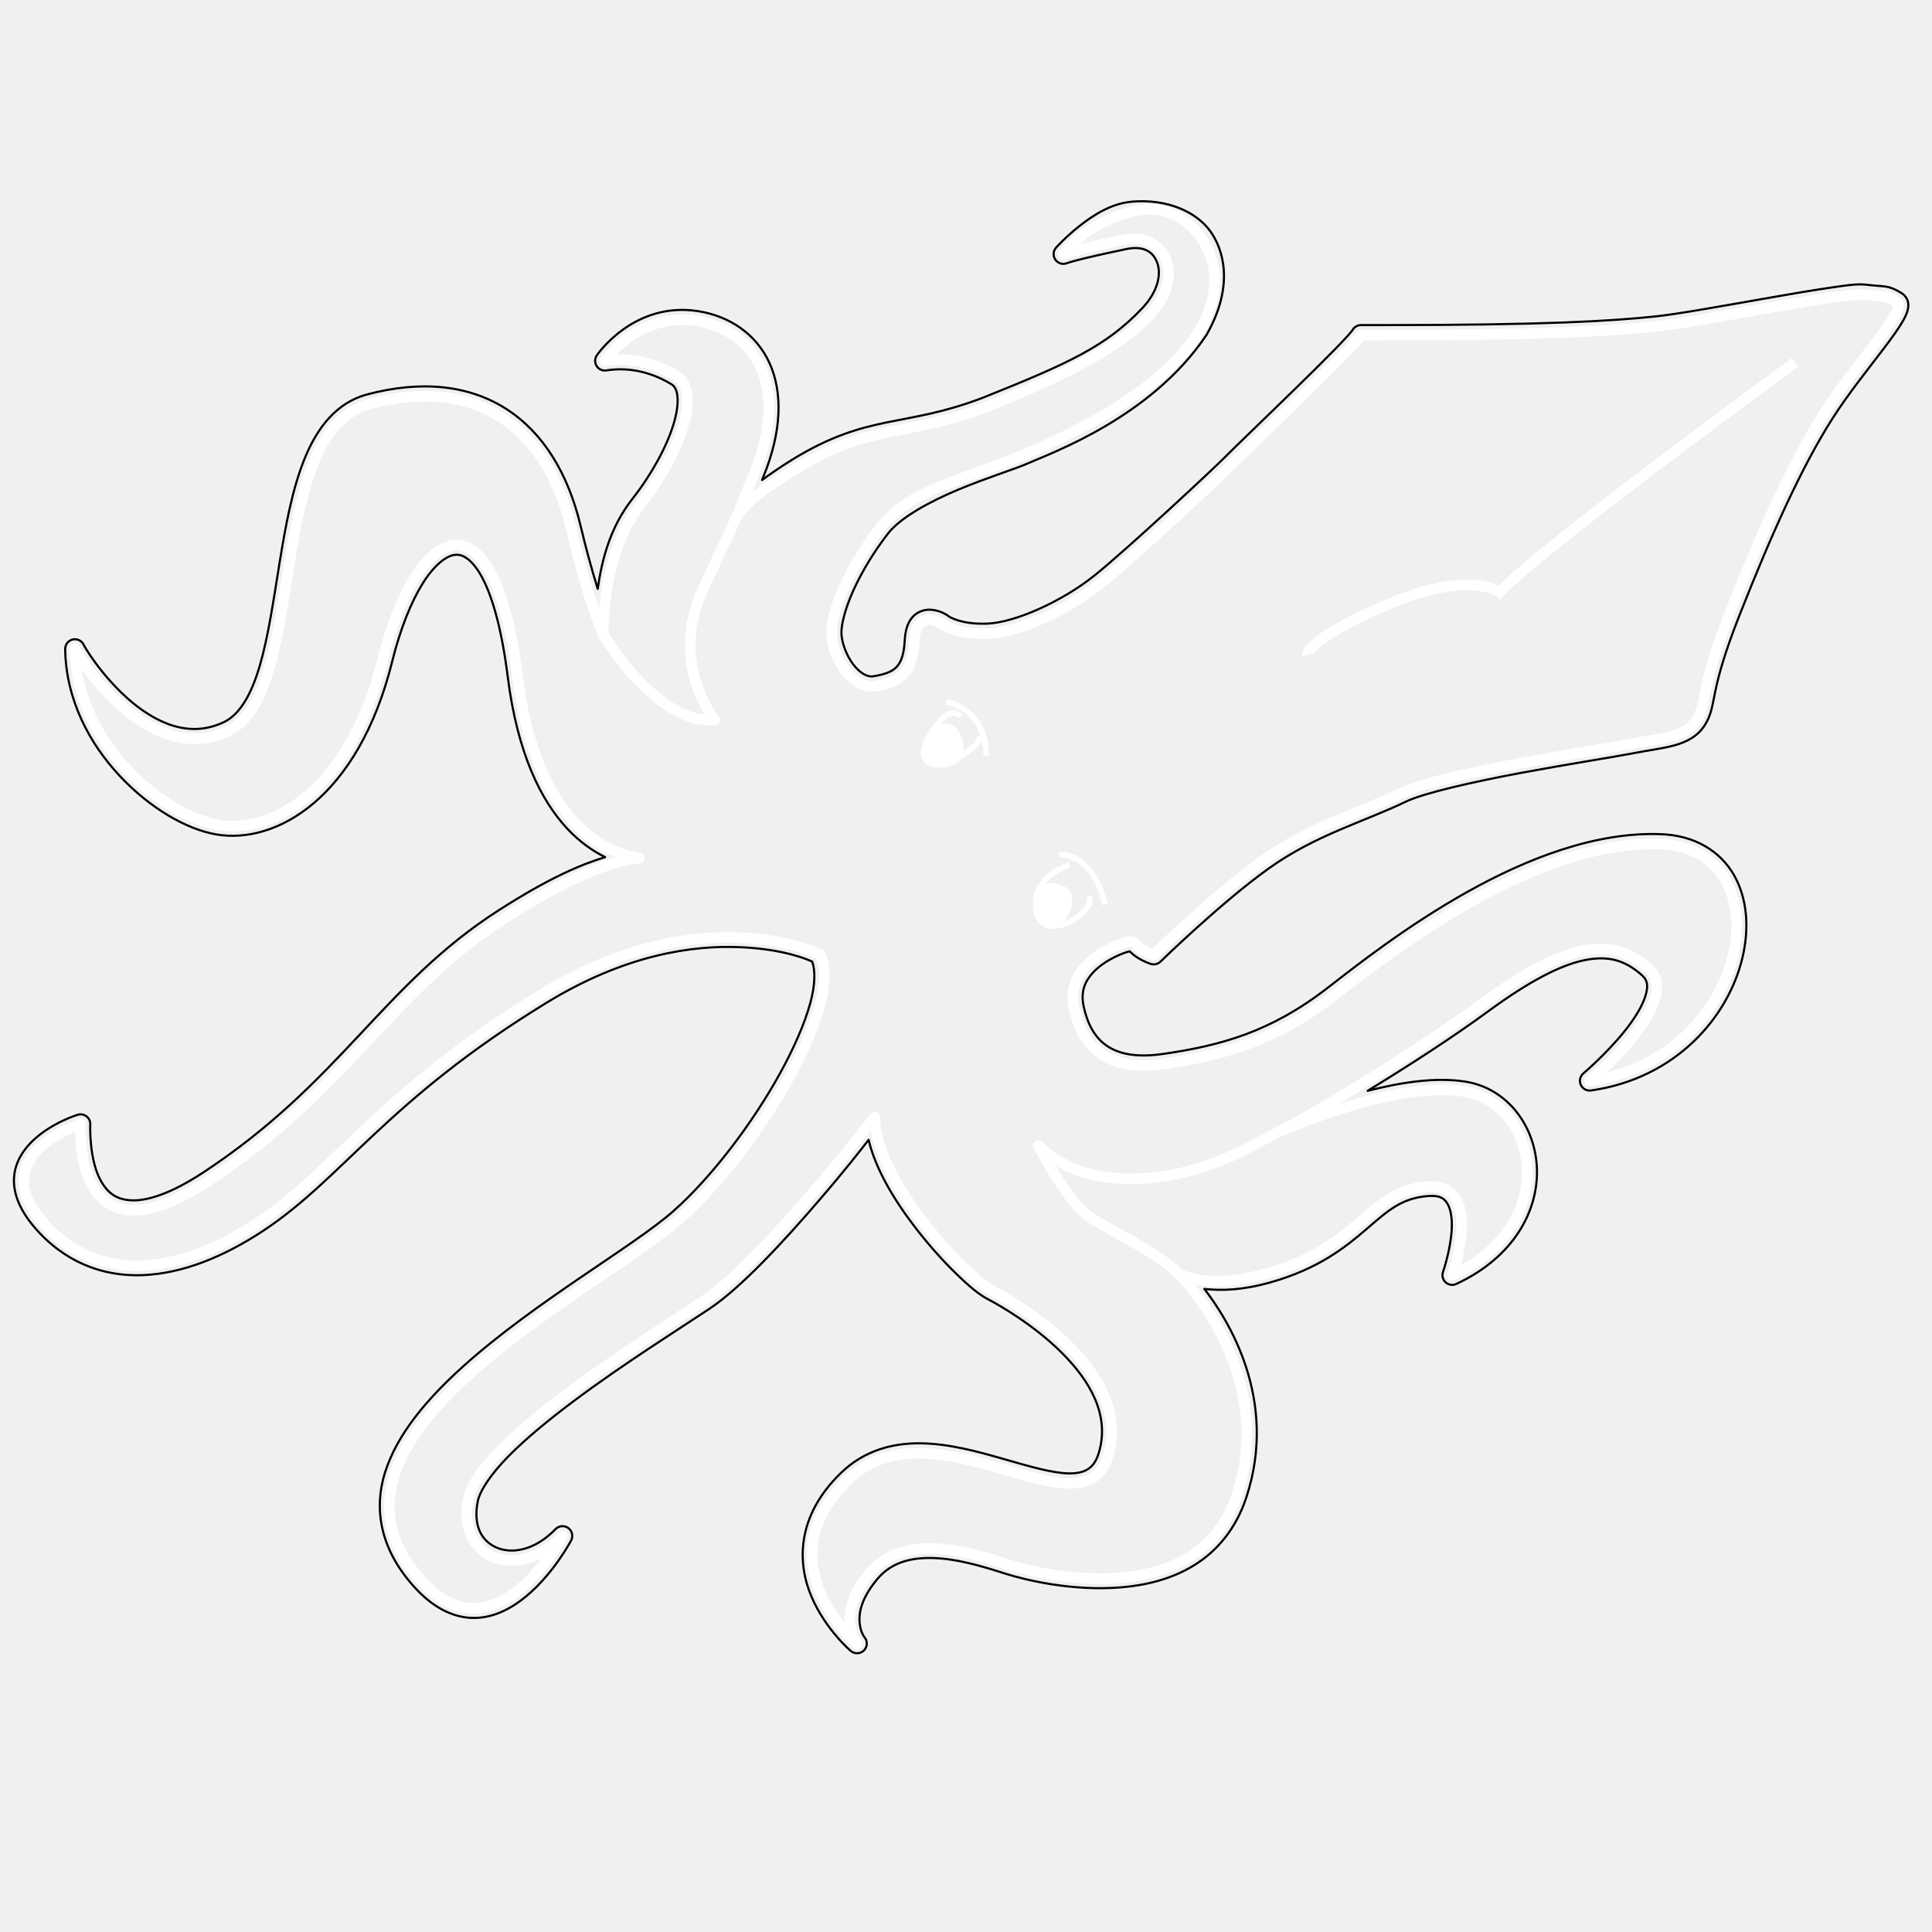
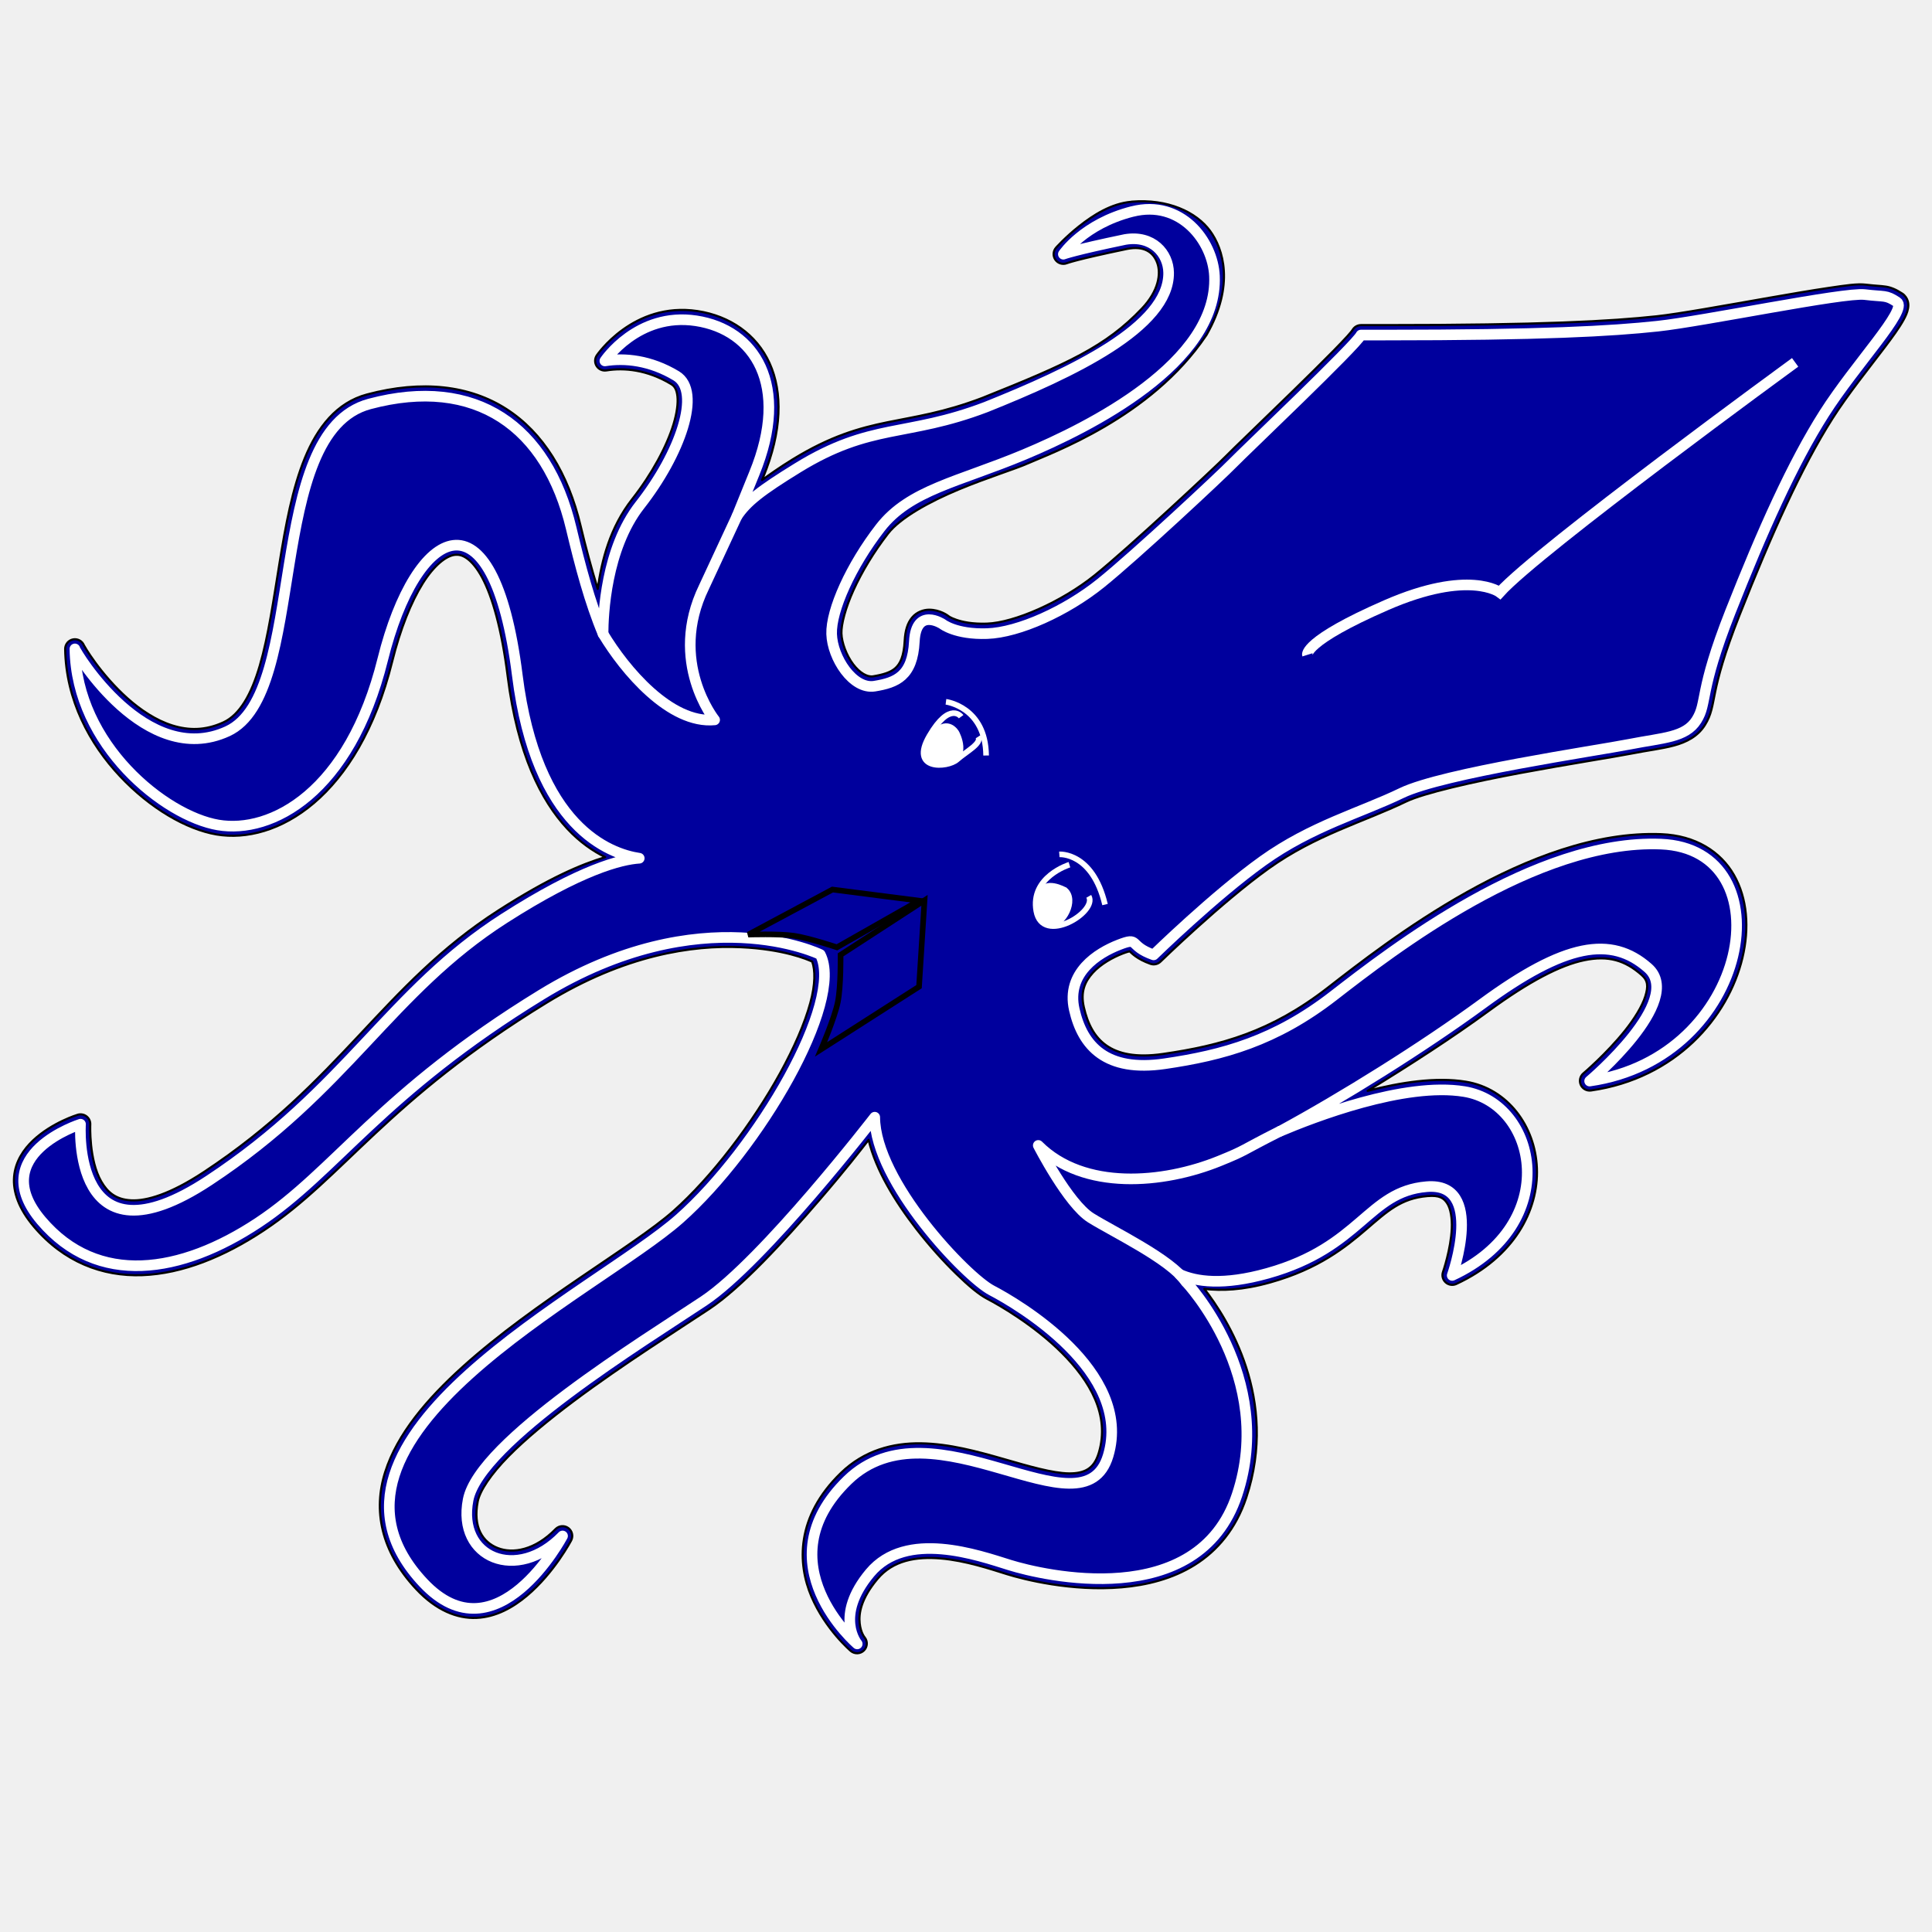
<svg xmlns="http://www.w3.org/2000/svg" width="100mm" height="100mm" viewBox="0 0 100 100" version="1.1" id="svg8">
  <defs id="defs2">
    <clipPath clipPathUnits="userSpaceOnUse" id="clipPath3863-3">
      <g style="stroke:#000000;stroke-width:1;stroke-miterlimit:4;stroke-dasharray:none;stroke-opacity:1" id="use3865-6">
        <path id="path39" d="m 66.346,93.819 c 0,0 0,0 0,0 z" style="fill:none;stroke:#000000;stroke-width:1;stroke-linecap:butt;stroke-linejoin:miter;stroke-miterlimit:4;stroke-dasharray:none;stroke-opacity:1" />
      </g>
    </clipPath>
  </defs>
  <g id="layer4" transform="translate(0,-197)" style="display:inline">
    <g id="layer1" style="display:none;opacity:1">
      <path clip-path="none" id="path1583" d="m 31.215,230.108 c 1.125,1.879 3.477,4.396 5.774,4.176 0,0 -2.425,-3.013 -0.551,-6.872 m 0,0 c 1.874,-3.859 1.029,-3.822 4.851,-6.174 3.822,-2.352 5.593,-1.566 9.746,-3.146 4.153,-1.58 6.049,-3.278 8.438,-4.748 2.389,-1.47 -0.006,-4.252 -1.419,-4.013 -2.689,0.559 -3.014,0.849 -3.014,0.849 0,0 0.643,-2.278 4.116,-2.719 0,0 1.948,-0.44 3.785,0.46 1.837,0.9 2.822,2.08 0.048,6.195 -2.774,4.116 -8.775,5.898 -9.969,6.431 -1.194,0.533 -5.928,1.827 -7.453,3.793 -1.525,1.966 -2.554,4.263 -2.517,5.494 0.037,1.231 1.102,2.885 2.223,2.701 1.121,-0.184 1.966,-0.514 2.058,-2.315 0.092,-1.801 1.452,-0.9 1.452,-0.9 0,0 0.68,0.551 2.315,0.496 1.635,-0.055 4.097,-1.176 5.88,-2.609 1.782,-1.433 6.229,-5.586 6.835,-6.21 0.606,-0.625 6.394,-6.118 6.633,-6.633 h 1.213 c 8.176,0 11.759,-0.202 14.148,-0.459 2.389,-0.257 9.646,-1.764 10.712,-1.635 1.066,0.129 1.084,0 1.672,0.386 0.588,0.386 -2.131,3.197 -3.767,5.769 -1.635,2.572 -3.197,6.063 -4.851,10.253 -1.654,4.189 -1.184,4.707 -1.756,5.616 -0.572,0.909 -1.741,0.909 -3.456,1.247 -1.715,0.338 -9.671,1.497 -11.803,2.526 -2.131,1.029 -4.667,1.709 -7.184,3.509 -2.517,1.801 -5.659,4.869 -5.659,4.869 -1.339,-0.471 -0.689,-0.952 -1.793,-0.523 -1.104,0.429 -2.741,1.455 -2.313,3.352 0.429,1.897 1.65,3.248 4.677,2.806 3.027,-0.442 5.73,-1.182 8.744,-3.521 3.014,-2.339 10.446,-8.107 16.942,-7.847 6.496,0.26 4.677,11.069 -3.69,12.265 0,0 4.939,-4.161 3.028,-5.852 -1.911,-1.69 -4.299,-1.286 -8.562,1.837 -4.263,3.124 -10.73,6.982 -13.633,8.158 -2.903,1.176 -7.019,1.543 -9.371,-0.808 0,0 1.543,3.013 2.719,3.748 1.176,0.735 4.116,2.131 4.924,3.307 0,0 4.667,4.924 2.646,11.024 -2.021,6.1 -10.106,4.152 -11.759,3.638 -1.654,-0.514 -5.365,-1.837 -7.239,0.404 -1.874,2.242 -0.661,3.675 -0.661,3.675 0,0 -4.913,-4.187 -0.496,-8.474 4.417,-4.287 12.187,3.092 13.486,-1.273 1.299,-4.365 -4.729,-7.873 -6.028,-8.549 -1.299,-0.676 -6.028,-5.613 -6.054,-8.965 0,0 -5.758,7.454 -8.845,9.512 -3.087,2.058 -11.612,7.276 -12.2,10.289 -0.588,3.013 2.536,4.299 4.887,1.874 0,0 -3.415,6.458 -7.203,2.425 -7.041,-7.496 8.963,-15.037 13.266,-18.852 4.102,-3.636 8.525,-11.245 7.276,-13.67 0,0 -6.121,-3.012 -14.436,2.081 -8.315,5.093 -10.654,9.147 -14.655,11.797 -4.002,2.65 -8.315,3.326 -11.225,-0.104 -2.91,-3.43 2.027,-4.989 2.027,-4.989 0,0 -0.52,7.639 6.652,2.91 7.172,-4.729 9.354,-9.77 15.279,-13.564 5.924,-3.794 7.639,-3.066 7.639,-3.066 0,0 -5.717,0.416 -6.964,-9.51 -1.247,-9.926 -5.249,-7.743 -6.964,-0.832 -1.715,6.912 -5.769,9.043 -8.523,8.575 -2.754,-0.468 -7.342,-4.143 -7.413,-9.113 v 1e-5 c 0.037,0.184 3.675,6.211 7.901,4.263 4.226,-1.948 1.837,-15.472 7.35,-16.942 5.512,-1.47 9.187,1.176 10.437,6.431 0.625,2.628 0.524,3.868 1.65,5.747" style="fill:none;stroke:#000000;stroke-width:0.55;stroke-linecap:round;stroke-linejoin:round;stroke-miterlimit:4;stroke-dasharray:none;stroke-opacity:1;image-rendering:auto" />
    </g>
-     <g style="display:none" id="g1023">
+     <g style="display:inline" id="g1023">
      <path d="m 60.574,212.354 c -0.956,0.079 -1.813,0.638 -2.461,1.15 -0.648,0.513 -1.09,1.01 -1.09,1.01 a 0.458,0.458 0 0 0 0.512,0.73 c 0,0 0.406,-0.166 2.826,-0.67 0.803,-0.158 1.241,0.149 1.424,0.66 0.183,0.511 0.06,1.323 -0.723,2.146 -1.694,1.782 -3.458,2.584 -7.508,4.205 -1.839,0.699 -3.137,0.873 -4.465,1.145 -1.33,0.272 -2.681,0.652 -4.465,1.75 -0.636,0.392 -1.027,0.674 -1.436,0.967 0.023,-0.057 0.032,-0.078 0.057,-0.139 0.885,-2.16 0.915,-3.989 0.297,-5.357 -0.619,-1.369 -1.887,-2.225 -3.391,-2.453 -3.028,-0.459 -4.742,2.088 -4.742,2.088 a 0.458,0.458 0 0 0 0.453,0.705 c 0.838,-0.135 1.925,-0.035 3.049,0.643 0.165,0.099 0.26,0.255 0.295,0.578 0.035,0.324 -0.024,0.785 -0.184,1.311 -0.319,1.05 -1.025,2.352 -1.938,3.516 -1.058,1.348 -1.439,2.892 -1.629,4.232 -0.293,-0.951 -0.561,-1.941 -0.805,-2.965 -0.587,-2.47 -1.763,-4.386 -3.488,-5.496 -1.725,-1.11 -3.966,-1.38 -6.562,-0.688 -1.43,0.381 -2.335,1.552 -2.924,2.988 -0.589,1.436 -0.907,3.18 -1.189,4.918 -0.283,1.738 -0.529,3.471 -0.93,4.844 -0.4,1.373 -0.95,2.326 -1.713,2.678 -0.856,0.395 -1.647,0.384 -2.41,0.145 -0.763,-0.24 -1.49,-0.725 -2.113,-1.281 -0.623,-0.556 -1.142,-1.178 -1.502,-1.668 -0.18,-0.245 -0.322,-0.458 -0.416,-0.609 -0.047,-0.076 -0.082,-0.137 -0.104,-0.176 -0.009,-0.015 -0.014,-0.023 -0.018,-0.029 a 0.458,0.458 0 0 0 -0.885,0.166 c 0.034,2.398 1.155,4.468 2.578,5.984 1.424,1.517 3.135,2.505 4.541,2.744 2.803,0.476 6.673,-1.711 8.268,-8.137 0.381,-1.536 0.892,-2.8 1.434,-3.67 0.542,-0.87 1.109,-1.299 1.504,-1.348 0.198,-0.024 0.373,0.016 0.592,0.174 0.218,0.158 0.467,0.446 0.707,0.896 0.48,0.9 0.92,2.427 1.199,4.65 0.458,3.647 1.576,5.847 2.803,7.162 0.597,0.64 1.216,1.059 1.783,1.34 -1.134,0.348 -2.604,0.959 -4.994,2.49 -2.749,1.76 -4.626,3.806 -6.607,5.918 -1.982,2.112 -4.072,4.294 -7.287,6.414 -1.585,1.045 -2.699,1.365 -3.42,1.326 -0.721,-0.038 -1.108,-0.376 -1.402,-0.883 -0.589,-1.013 -0.518,-2.674 -0.518,-2.674 a 0.458,0.458 0 0 0 -0.596,-0.467 c 0,0 -1.192,0.359 -2.088,1.201 -0.448,0.421 -0.839,0.992 -0.9,1.707 -0.061,0.715 0.222,1.518 0.936,2.359 1.405,1.655 3.213,2.349 5.098,2.279 1.884,-0.07 3.842,-0.865 5.709,-2.102 3.749,-2.483 5.809,-6.121 13.309,-10.715 3.703,-2.268 6.882,-2.718 9.137,-2.615 2.034,0.092 3.14,0.574 3.365,0.678 0.145,0.394 0.152,1.064 -0.088,1.943 -0.261,0.958 -0.762,2.106 -1.414,3.293 -1.305,2.373 -3.226,4.904 -5.033,6.506 -1.857,1.646 -6.515,4.262 -9.9,7.314 -1.693,1.526 -3.091,3.173 -3.658,4.961 -0.567,1.788 -0.217,3.721 1.469,5.516 0.926,0.986 1.914,1.389 2.83,1.348 0.916,-0.041 1.711,-0.493 2.361,-1.037 1.3,-1.088 2.094,-2.615 2.094,-2.615 a 0.458,0.458 0 0 0 -0.732,-0.531 c -0.97,1.001 -2.02,1.174 -2.729,0.895 -0.708,-0.279 -1.173,-0.983 -0.938,-2.191 0.099,-0.505 0.623,-1.289 1.441,-2.121 0.819,-0.832 1.911,-1.73 3.078,-2.604 2.334,-1.746 4.961,-3.392 6.377,-4.336 1.506,-1.004 3.498,-3.169 5.166,-5.107 1.303,-1.514 1.917,-2.319 2.33,-2.846 0.343,1.427 1.248,2.901 2.248,4.191 0.627,0.808 1.287,1.537 1.873,2.107 0.586,0.571 1.066,0.975 1.463,1.182 0.56,0.291 2.2,1.231 3.514,2.545 1.314,1.314 2.264,2.923 1.738,4.689 -0.125,0.419 -0.297,0.638 -0.512,0.777 -0.215,0.139 -0.504,0.207 -0.893,0.203 -0.777,-0.009 -1.885,-0.335 -3.098,-0.684 -1.213,-0.348 -2.541,-0.712 -3.867,-0.732 -1.326,-0.02 -2.67,0.33 -3.77,1.396 -2.122,2.06 -2.047,4.265 -1.383,5.82 0.664,1.556 1.854,2.559 1.854,2.559 a 0.458,0.458 0 0 0 0.646,-0.643 c 0,0 -0.183,-0.204 -0.232,-0.66 -0.049,-0.456 0.046,-1.147 0.836,-2.092 0.728,-0.871 1.808,-1.059 2.977,-0.961 1.168,0.098 2.352,0.5 3.117,0.738 0.797,0.248 3.04,0.82 5.395,0.619 1.177,-0.1 2.387,-0.397 3.439,-1.055 1.053,-0.658 1.936,-1.686 2.426,-3.166 1.539,-4.645 -0.897,-8.434 -1.973,-9.82 0.816,0.09 1.78,0.065 3.1,-0.305 2.283,-0.64 3.55,-1.667 4.529,-2.508 0.98,-0.841 1.623,-1.45 2.869,-1.555 0.577,-0.049 0.775,0.097 0.934,0.346 0.159,0.249 0.232,0.692 0.211,1.18 -0.042,0.975 -0.412,2.041 -0.412,2.041 a 0.458,0.458 0 0 0 0.625,0.568 c 2.725,-1.266 3.871,-3.471 3.793,-5.447 -0.078,-1.977 -1.375,-3.748 -3.344,-4.07 -1.412,-0.231 -3.075,0.034 -4.621,0.43 1.998,-1.224 4.003,-2.519 5.686,-3.752 1.912,-1.401 3.385,-2.165 4.516,-2.396 1.131,-0.231 1.911,0.006 2.695,0.699 0.291,0.258 0.315,0.528 0.168,1.002 -0.147,0.474 -0.515,1.062 -0.949,1.607 -0.868,1.09 -1.965,2.02 -1.965,2.02 a 0.458,0.458 0 0 0 0.359,0.803 c 3.99,-0.57 6.456,-3.44 7.125,-6.24 0.334,-1.4 0.23,-2.802 -0.4,-3.902 -0.63,-1.1 -1.812,-1.854 -3.416,-1.918 -6.19,-0.248 -12.961,5.105 -15.701,7.23 -2.673,2.074 -5.016,2.713 -7.734,3.109 -1.301,0.19 -2.129,-0.011 -2.682,-0.4 -0.553,-0.39 -0.877,-1.007 -1.057,-1.801 -0.163,-0.723 0.046,-1.199 0.422,-1.615 0.376,-0.416 0.942,-0.726 1.4,-0.904 0.216,-0.084 0.313,-0.102 0.338,-0.107 0.082,0.078 0.344,0.366 0.975,0.588 a 0.458,0.458 0 0 0 0.473,-0.104 c 0,0 2.855,-2.782 5.09,-4.381 2.214,-1.584 4.47,-2.187 6.465,-3.15 0.829,-0.4 3.155,-0.928 5.391,-1.346 2.236,-0.417 4.413,-0.754 5.227,-0.914 0.76,-0.15 1.414,-0.223 1.992,-0.379 0.578,-0.156 1.114,-0.426 1.449,-0.959 0.311,-0.494 0.348,-0.905 0.49,-1.584 0.142,-0.679 0.401,-1.713 1.145,-3.598 1.499,-3.798 2.914,-6.953 4.371,-9.244 0.722,-1.136 1.703,-2.353 2.447,-3.338 0.372,-0.493 0.686,-0.923 0.891,-1.293 0.102,-0.185 0.181,-0.35 0.217,-0.549 0.018,-0.1 0.025,-0.213 -0.012,-0.344 -0.037,-0.13 -0.133,-0.271 -0.254,-0.35 -0.288,-0.189 -0.53,-0.294 -0.779,-0.332 -0.25,-0.038 -0.471,-0.035 -0.938,-0.092 -0.409,-0.049 -0.949,0.035 -1.746,0.152 -0.797,0.117 -1.782,0.286 -2.805,0.465 -2.045,0.358 -4.251,0.759 -5.291,0.871 -2.148,0.231 -5.389,0.414 -12.814,0.414 h -1.102 a 0.458,0.458 0 0 0 -0.414,0.264 c 0.028,-0.06 0.003,-0.009 -0.039,0.043 -0.042,0.051 -0.104,0.126 -0.184,0.213 -0.159,0.175 -0.383,0.409 -0.646,0.678 -0.528,0.538 -1.221,1.222 -1.926,1.91 -1.409,1.376 -2.833,2.738 -3.148,3.062 -0.478,0.492 -4.6,4.34 -6.174,5.605 -1.551,1.247 -3.779,2.23 -5.072,2.273 -0.69,0.023 -1.156,-0.081 -1.443,-0.182 -0.287,-0.1 -0.359,-0.168 -0.359,-0.168 a 0.458,0.458 0 0 0 -0.035,-0.025 c 0,0 -0.366,-0.281 -0.881,-0.281 -0.257,-2e-5 -0.583,0.107 -0.801,0.369 -0.218,0.262 -0.324,0.619 -0.348,1.088 -0.038,0.749 -0.214,1.087 -0.436,1.289 -0.221,0.202 -0.567,0.309 -1.051,0.389 -0.27,0.044 -0.625,-0.152 -0.941,-0.57 -0.316,-0.419 -0.536,-1.015 -0.549,-1.449 -0.013,-0.424 0.184,-1.194 0.57,-2.043 0.386,-0.849 0.95,-1.791 1.621,-2.656 0.582,-0.751 1.955,-1.503 3.314,-2.07 1.359,-0.567 2.663,-0.962 3.285,-1.24 0.498,-0.222 1.966,-0.77 3.596,-1.725 1.63,-0.955 3.458,-2.332 4.773,-4.283 a 0.458,0.458 0 0 0 0.02,-0.029 c 1.336,-2.344 0.78,-4.058 0.166,-4.895 -0.648,-0.883 -1.981,-1.517 -3.693,-1.375 z" id="path1021" style="display:inline;opacity:1;fill:#00009d;fill-opacity:1;stroke:none;stroke-width:0.1;stroke-linecap:round;stroke-linejoin:round;stroke-miterlimit:4;stroke-dasharray:none;stroke-opacity:1;image-rendering:auto" transform="matrix(1.1,0,0,1.1,-8.062758,-26.14686)" />
    </g>
    <g id="layer6" style="display:inline;opacity:1">
      <g id="g1029" transform="matrix(1.1,0,0,1.1,-8.062772,-26.14279)">
        <g id="g916">
          <path style="display:inline;fill:none;fill-opacity:1;stroke:#ffffff;stroke-width:0.5;stroke-linecap:round;stroke-linejoin:round;stroke-miterlimit:4;stroke-dasharray:none;stroke-opacity:1;image-rendering:auto" d="m 35.706,232.683 c 1.023,1.708 3.162,4.249 5.25,4.048 0,0 -2.205,-2.74 -0.501,-6.247 l 1.55,-3.333 v 0" id="path896" />
          <path style="display:inline;fill:none;fill-opacity:1;stroke:#ffffff;stroke-width:0.5;stroke-linecap:round;stroke-linejoin:round;stroke-miterlimit:4;stroke-dasharray:none;stroke-opacity:1;image-rendering:auto" d="m 67.56,256.085 c -1.92,0.969 -1.536,0.869 -2.856,1.404 -2.639,1.069 -6.381,1.403 -8.519,-0.735 0,0 1.403,2.739 2.472,3.408 1.069,0.668 3.742,1.938 4.477,3.007" id="path892" />
          <path style="display:inline;fill:none;stroke:#ffffff;stroke-width:0.5;stroke-linecap:round;stroke-linejoin:round;stroke-miterlimit:4;stroke-dasharray:none;stroke-opacity:1;image-rendering:auto" clip-path="none" d="m 60.61,212.809 c -2.292,0.583 -3.245,2.009 -3.245,2.009 0,0 0.464,-0.184 2.908,-0.692 1.284,-0.217 2.034,0.656 2.046,1.562 0.032,2.55 -4.539,4.699 -8.594,6.323 -3.775,1.437 -5.385,0.722 -8.86,2.86 -1.726,1.062 -2.405,1.589 -2.86,2.28 0.287,-0.706 0.458,-1.137 0.818,-2.016 1.704,-4.159 0.017,-6.765 -2.739,-7.183 -2.756,-0.418 -4.293,1.888 -4.293,1.888 0.935,-0.15 2.138,-0.034 3.357,0.701 1.219,0.735 0.184,3.675 -1.704,6.08 -1.612,2.054 -1.736,5.186 -1.738,6.062 -0.621,-1.477 -1.081,-3.215 -1.499,-4.972 -1.136,-4.777 -4.477,-7.183 -9.488,-5.846 -5.011,1.336 -2.84,13.63 -6.682,15.401 -3.842,1.771 -7.15,-3.708 -7.183,-3.875 0.064,4.519 4.235,7.86 6.739,8.285 2.504,0.425 6.189,-1.512 7.748,-7.795 1.559,-6.284 5.197,-8.268 6.331,0.756 0.899,7.157 4.346,8.396 5.737,8.604 -0.854,0.055 -2.739,0.517 -6.352,2.83 -5.386,3.449 -7.37,8.032 -13.89,12.331 -6.52,4.299 -6.048,-2.646 -6.048,-2.646 0,0 -4.488,1.417 -1.842,4.536 2.646,3.118 6.567,2.504 10.205,0.095 3.638,-2.409 5.764,-6.095 13.323,-10.725 7.559,-4.63 13.123,-1.891 13.123,-1.891 1.136,2.205 -2.886,9.122 -6.615,12.427 -3.912,3.468 -18.461,10.323 -12.06,17.138 3.443,3.666 6.548,-2.205 6.548,-2.205 -2.138,2.205 -4.978,1.036 -4.443,-1.704 0.535,-2.739 8.285,-7.483 11.091,-9.354 2.806,-1.871 8.041,-8.647 8.041,-8.647 0.024,3.047 4.322,7.536 5.504,8.15 1.181,0.614 6.662,3.803 5.481,7.772 -1.181,3.969 -8.244,-2.74 -12.26,1.158 -4.016,3.898 0.451,7.704 0.451,7.704 0,0 -1.102,-1.303 0.602,-3.341 1.704,-2.038 5.078,-0.835 6.581,-0.367 1.503,0.468 8.853,2.238 10.69,-3.307 1.837,-5.546 -2.405,-10.022 -2.405,-10.022 -0.081,-0.118 -0.189,-0.238 -0.312,-0.36 0.784,0.357 2.071,0.543 4.154,-0.041 4.41,-1.236 4.71,-3.842 7.483,-4.076 2.773,-0.234 1.203,4.176 1.203,4.176 5.178,-2.405 4.042,-8.084 0.568,-8.652 -2.818,-0.461 -7.125,1.214 -8.67,1.87 2.913,-1.577 6.741,-3.963 9.538,-6.013 3.875,-2.84 6.047,-3.207 7.784,-1.671 1.737,1.537 -2.753,5.32 -2.753,5.32 7.606,-1.087 9.26,-10.913 3.354,-11.15 -5.906,-0.236 -12.661,5.008 -15.402,7.134 -2.74,2.126 -5.197,2.799 -7.949,3.201 -2.752,0.402 -3.862,-0.827 -4.252,-2.551 -0.39,-1.724 1.098,-2.658 2.102,-3.047 1.004,-0.39 0.413,0.047 1.63,0.475 0,0 2.857,-2.789 5.145,-4.426 2.288,-1.637 4.593,-2.255 6.531,-3.191 1.938,-0.935 9.171,-1.989 10.73,-2.296 1.559,-0.307 2.622,-0.307 3.142,-1.134 0.52,-0.827 0.093,-1.297 1.596,-5.106 1.503,-3.808 2.923,-6.982 4.41,-9.321 1.487,-2.338 3.959,-4.894 3.424,-5.245 -0.535,-0.351 -0.551,-0.234 -1.52,-0.351 -0.969,-0.117 -7.567,1.253 -9.738,1.487 -2.171,0.234 -5.429,0.418 -12.862,0.418 h -1.102 c -0.217,0.468 -5.479,5.462 -6.03,6.03 -0.551,0.568 -4.593,4.343 -6.214,5.646 -1.62,1.303 -3.858,2.322 -5.345,2.372 -1.487,0.05 -2.105,-0.451 -2.105,-0.451 0,0 -1.236,-0.818 -1.32,0.819 -0.084,1.637 -0.852,1.938 -1.871,2.105 -1.019,0.167 -1.988,-1.337 -2.021,-2.456 -0.033,-1.119 0.902,-3.207 2.288,-4.995 1.386,-1.787 3.69,-2.157 6.775,-3.448 3.085,-1.29 9.132,-4.312 8.951,-8.4 -0.073,-1.637 -1.577,-3.617 -3.868,-3.034 z" id="path56-7" />
        </g>
      </g>
      <path style="display:inline;fill:none;stroke:#ffffff;stroke-width:0.55;stroke-linecap:butt;stroke-linejoin:miter;stroke-miterlimit:4;stroke-dasharray:none;stroke-opacity:1" d="m 92.916,215.756 c 0,0 -13.303,9.701 -15.287,11.906 0,0 -1.58,-1.213 -5.88,0.661 -4.299,1.874 -4.079,2.572 -4.079,2.572" id="path4692-2" />
      <path style="display:inline;fill:none;stroke:#ffffff;stroke-width:0.291px;stroke-linecap:butt;stroke-linejoin:miter;stroke-opacity:1" d="m 48.962,233.325 c 0,0 2.053,0.26 2.079,2.78" id="path835-1" />
      <path style="display:inline;fill:none;stroke:#ffffff;stroke-width:0.291px;stroke-linecap:butt;stroke-linejoin:miter;stroke-opacity:1" d="m 54.831,241.222 c 0,0 1.715,-0.13 2.365,2.598" id="path837-2" />
      <path style="display:inline;fill:none;stroke:#ffffff;stroke-width:0.291px;stroke-linecap:butt;stroke-linejoin:miter;stroke-opacity:1" d="m 55.354,241.757 c 0,0 -2.04,0.624 -1.715,2.404 0.325,1.78 3.183,0.039 2.715,-0.767" id="path839-7" />
      <path style="display:inline;fill:#ffffff;fill-opacity:1;stroke:#ffffff;stroke-width:0.291px;stroke-linecap:butt;stroke-linejoin:miter;stroke-opacity:1" d="m 55.125,243.071 c 0,0 -1.104,-0.624 -1.273,0.208 -0.169,0.832 -0.052,1.52 0.559,1.572 0.611,0.052 1.325,-1.26 0.715,-1.78 z" id="path841-0" />
      <path style="display:inline;fill:none;stroke:#ffffff;stroke-width:0.291px;stroke-linecap:butt;stroke-linejoin:miter;stroke-opacity:1" d="m 49.748,234.096 c 0,0 -0.584,-0.817 -1.641,0.993 -1.056,1.81 0.946,1.654 1.424,1.231 0.478,-0.423 1.314,-0.845 1.093,-1.185" id="path843-9" />
      <path style="display:inline;fill:#ffffff;fill-opacity:1;stroke:#ffffff;stroke-width:0.291px;stroke-linecap:butt;stroke-linejoin:miter;stroke-opacity:1" d="m 49.508,234.929 c 0,0 -0.423,-0.763 -1.139,-0.018 -0.717,0.744 -0.68,1.837 0.597,1.599 1.277,-0.239 0.542,-1.58 0.542,-1.58 z" id="path845-3" />
    </g>
    <g id="g58" style="display:none;opacity:1">
      <path style="fill:none;stroke:#000000;stroke-width:0.55;stroke-linecap:round;stroke-linejoin:round;stroke-miterlimit:4;stroke-dasharray:none;stroke-opacity:1;image-rendering:auto" clip-path="none" d="m 58.609,207.943 c -1.736,0.144 -3.57,2.21 -3.57,2.21 0,0 0.51,-0.203 3.199,-0.762 2.14,-0.421 3.15,1.911 1.234,3.926 -1.932,2.033 -3.977,2.962 -8.438,4.748 -4.153,1.58 -5.924,0.794 -9.746,3.146 -1.899,1.169 -2.645,1.748 -3.146,2.508 0.315,-0.777 0.503,-1.25 0.9,-2.218 1.874,-4.575 0.018,-7.441 -3.013,-7.901 -3.032,-0.459 -4.722,2.077 -4.722,2.077 1.029,-0.165 2.352,-0.037 3.693,0.771 1.341,0.808 0.202,4.042 -1.874,6.688 -1.773,2.26 -1.91,5.704 -1.912,6.668 -0.683,-1.625 -1.189,-3.536 -1.648,-5.47 -1.249,-5.255 -4.925,-7.901 -10.437,-6.431 -5.512,1.47 -3.124,14.994 -7.35,16.941 -4.226,1.948 -7.865,-4.079 -7.901,-4.263 0.071,4.97 4.659,8.646 7.413,9.113 2.754,0.468 6.808,-1.663 8.523,-8.575 1.715,-6.912 5.717,-9.095 6.964,0.831 0.989,7.872 4.78,9.235 6.311,9.464 -0.939,0.06 -3.013,0.568 -6.987,3.113 -5.924,3.794 -8.107,8.835 -15.279,13.564 -7.172,4.729 -6.652,-2.91 -6.652,-2.91 0,0 -4.937,1.559 -2.026,4.989 2.91,3.43 7.223,2.754 11.225,0.104 4.002,-2.65 6.34,-6.704 14.656,-11.797 8.315,-5.093 14.436,-2.08 14.436,-2.08 1.249,2.425 -3.174,10.034 -7.276,13.67 -4.303,3.814 -20.307,11.355 -13.266,18.852 3.788,4.033 7.203,-2.426 7.203,-2.426 -2.352,2.425 -5.475,1.139 -4.887,-1.874 0.588,-3.013 9.114,-8.231 12.2,-10.289 3.087,-2.058 8.845,-9.512 8.845,-9.512 0.026,3.352 4.755,8.289 6.054,8.965 1.299,0.676 7.328,4.183 6.029,8.549 -1.299,4.365 -9.069,-3.014 -13.486,1.273 -4.417,4.287 0.496,8.474 0.496,8.474 0,0 -1.212,-1.433 0.662,-3.675 1.874,-2.242 5.585,-0.919 7.239,-0.404 1.654,0.514 9.738,2.462 11.759,-3.638 2.021,-6.1 -2.646,-11.024 -2.646,-11.024 -0.089,-0.13 -0.208,-0.262 -0.343,-0.396 0.863,0.392 2.278,0.597 4.569,-0.045 4.851,-1.36 5.182,-4.226 8.232,-4.483 3.05,-0.257 1.323,4.594 1.323,4.594 5.696,-2.646 4.446,-8.893 0.625,-9.517 -3.1,-0.507 -7.837,1.336 -9.537,2.057 3.205,-1.735 7.415,-4.359 10.492,-6.614 4.263,-3.124 6.652,-3.528 8.562,-1.838 1.911,1.69 -3.028,5.852 -3.028,5.852 8.367,-1.195 10.186,-12.005 3.69,-12.265 -6.496,-0.26 -13.928,5.509 -16.942,7.847 -3.014,2.339 -5.717,3.079 -8.744,3.521 -3.027,0.442 -4.248,-0.91 -4.677,-2.806 -0.429,-1.897 1.208,-2.923 2.312,-3.352 1.104,-0.429 0.455,0.052 1.793,0.523 0,0 3.142,-3.068 5.659,-4.869 2.517,-1.801 5.053,-2.481 7.184,-3.51 2.131,-1.029 10.088,-2.188 11.803,-2.526 1.715,-0.338 2.884,-0.338 3.456,-1.247 0.572,-0.909 0.102,-1.427 1.756,-5.616 1.654,-4.189 3.215,-7.681 4.851,-10.253 1.635,-2.572 4.354,-5.383 3.766,-5.769 -0.588,-0.386 -0.606,-0.257 -1.672,-0.386 -1.066,-0.129 -8.324,1.378 -10.712,1.635 -2.389,0.257 -5.972,0.459 -14.148,0.459 h -1.212 c -0.239,0.514 -6.027,6.008 -6.633,6.633 -0.606,0.625 -5.053,4.777 -6.835,6.21 -1.782,1.433 -4.244,2.554 -5.879,2.609 -1.635,0.055 -2.315,-0.496 -2.315,-0.496 0,0 -1.36,-0.9 -1.452,0.9 -0.092,1.801 -0.937,2.132 -2.058,2.315 -1.121,0.184 -2.186,-1.47 -2.223,-2.701 -0.037,-1.231 0.992,-3.528 2.517,-5.494 1.525,-1.966 6.259,-3.259 7.453,-3.792 1.194,-0.533 6.217,-2.315 8.992,-6.431 1.392,-2.442 0.796,-4.044 0.215,-4.835 -0.581,-0.791 -1.879,-1.455 -3.616,-1.311 z" id="path56" />
    </g>
    <g id="layer7" style="display:inline">
      <path style="display:inline;opacity:1;fill:none;stroke:#000000;stroke-width:0.1;stroke-linecap:round;stroke-linejoin:round;stroke-miterlimit:4;stroke-dasharray:none;stroke-opacity:1;image-rendering:auto" id="path56-6" d="m 60.574,212.354 c -0.956,0.079 -1.813,0.638 -2.461,1.15 -0.648,0.513 -1.09,1.01 -1.09,1.01 a 0.458,0.458 0 0 0 0.512,0.73 c 0,0 0.406,-0.166 2.826,-0.67 0.803,-0.158 1.241,0.149 1.424,0.66 0.183,0.511 0.06,1.323 -0.723,2.146 -1.694,1.782 -3.458,2.584 -7.508,4.205 -1.839,0.699 -3.137,0.873 -4.465,1.145 -1.33,0.272 -2.681,0.652 -4.465,1.75 -0.636,0.392 -1.027,0.674 -1.436,0.967 0.023,-0.057 0.032,-0.078 0.057,-0.139 0.885,-2.16 0.915,-3.989 0.297,-5.357 -0.619,-1.369 -1.887,-2.225 -3.391,-2.453 -3.028,-0.459 -4.742,2.088 -4.742,2.088 a 0.458,0.458 0 0 0 0.453,0.705 c 0.838,-0.135 1.925,-0.035 3.049,0.643 0.165,0.099 0.26,0.255 0.295,0.578 0.035,0.324 -0.024,0.785 -0.184,1.311 -0.319,1.05 -1.025,2.352 -1.938,3.516 -1.058,1.348 -1.439,2.892 -1.629,4.232 -0.293,-0.951 -0.561,-1.941 -0.805,-2.965 -0.587,-2.47 -1.763,-4.386 -3.488,-5.496 -1.725,-1.11 -3.966,-1.38 -6.562,-0.688 -1.43,0.381 -2.335,1.552 -2.924,2.988 -0.589,1.436 -0.907,3.18 -1.189,4.918 -0.283,1.738 -0.529,3.471 -0.93,4.844 -0.4,1.373 -0.95,2.326 -1.713,2.678 -0.856,0.395 -1.647,0.384 -2.41,0.145 -0.763,-0.24 -1.49,-0.725 -2.113,-1.281 -0.623,-0.556 -1.142,-1.178 -1.502,-1.668 -0.18,-0.245 -0.322,-0.458 -0.416,-0.609 -0.047,-0.076 -0.082,-0.137 -0.104,-0.176 -0.009,-0.015 -0.014,-0.023 -0.018,-0.029 a 0.458,0.458 0 0 0 -0.885,0.166 c 0.034,2.398 1.155,4.468 2.578,5.984 1.424,1.517 3.135,2.505 4.541,2.744 2.803,0.476 6.673,-1.711 8.268,-8.137 0.381,-1.536 0.892,-2.8 1.434,-3.67 0.542,-0.87 1.109,-1.299 1.504,-1.348 0.198,-0.024 0.373,0.016 0.592,0.174 0.218,0.158 0.467,0.446 0.707,0.896 0.48,0.9 0.92,2.427 1.199,4.65 0.458,3.647 1.576,5.847 2.803,7.162 0.597,0.64 1.216,1.059 1.783,1.34 -1.134,0.348 -2.604,0.959 -4.994,2.49 -2.749,1.76 -4.626,3.806 -6.607,5.918 -1.982,2.112 -4.072,4.294 -7.287,6.414 -1.585,1.045 -2.699,1.365 -3.42,1.326 -0.721,-0.038 -1.108,-0.376 -1.402,-0.883 -0.589,-1.013 -0.518,-2.674 -0.518,-2.674 a 0.458,0.458 0 0 0 -0.596,-0.467 c 0,0 -1.192,0.359 -2.088,1.201 -0.448,0.421 -0.839,0.992 -0.9,1.707 -0.061,0.715 0.222,1.518 0.936,2.359 1.405,1.655 3.213,2.349 5.098,2.279 1.884,-0.07 3.842,-0.865 5.709,-2.102 3.749,-2.483 5.809,-6.121 13.309,-10.715 3.703,-2.268 6.882,-2.718 9.137,-2.615 2.034,0.092 3.14,0.574 3.365,0.678 0.145,0.394 0.152,1.064 -0.088,1.943 -0.261,0.958 -0.762,2.106 -1.414,3.293 -1.305,2.373 -3.226,4.904 -5.033,6.506 -1.857,1.646 -6.515,4.262 -9.9,7.314 -1.693,1.526 -3.091,3.173 -3.658,4.961 -0.567,1.788 -0.217,3.721 1.469,5.516 0.926,0.986 1.914,1.389 2.83,1.348 0.916,-0.041 1.711,-0.493 2.361,-1.037 1.3,-1.088 2.094,-2.615 2.094,-2.615 a 0.458,0.458 0 0 0 -0.732,-0.531 c -0.97,1.001 -2.02,1.174 -2.729,0.895 -0.708,-0.279 -1.173,-0.983 -0.938,-2.191 0.099,-0.505 0.623,-1.289 1.441,-2.121 0.819,-0.832 1.911,-1.73 3.078,-2.604 2.334,-1.746 4.961,-3.392 6.377,-4.336 1.506,-1.004 3.498,-3.169 5.166,-5.107 1.303,-1.514 1.917,-2.319 2.33,-2.846 0.343,1.427 1.248,2.901 2.248,4.191 0.627,0.808 1.287,1.537 1.873,2.107 0.586,0.571 1.066,0.975 1.463,1.182 0.56,0.291 2.2,1.231 3.514,2.545 1.314,1.314 2.264,2.923 1.738,4.689 -0.125,0.419 -0.297,0.638 -0.512,0.777 -0.215,0.139 -0.504,0.207 -0.893,0.203 -0.777,-0.009 -1.885,-0.335 -3.098,-0.684 -1.213,-0.348 -2.541,-0.712 -3.867,-0.732 -1.326,-0.02 -2.67,0.33 -3.77,1.396 -2.122,2.06 -2.047,4.265 -1.383,5.82 0.664,1.556 1.854,2.559 1.854,2.559 a 0.458,0.458 0 0 0 0.646,-0.643 c 0,0 -0.183,-0.204 -0.232,-0.66 -0.049,-0.456 0.046,-1.147 0.836,-2.092 0.728,-0.871 1.808,-1.059 2.977,-0.961 1.168,0.098 2.352,0.5 3.117,0.738 0.797,0.248 3.04,0.82 5.395,0.619 1.177,-0.1 2.387,-0.397 3.439,-1.055 1.053,-0.658 1.936,-1.686 2.426,-3.166 1.539,-4.645 -0.897,-8.434 -1.973,-9.82 0.816,0.09 1.78,0.065 3.1,-0.305 2.283,-0.64 3.55,-1.667 4.529,-2.508 0.98,-0.841 1.623,-1.45 2.869,-1.555 0.577,-0.049 0.775,0.097 0.934,0.346 0.159,0.249 0.232,0.692 0.211,1.18 -0.042,0.975 -0.412,2.041 -0.412,2.041 a 0.458,0.458 0 0 0 0.625,0.568 c 2.725,-1.266 3.871,-3.471 3.793,-5.447 -0.078,-1.977 -1.375,-3.748 -3.344,-4.07 -1.412,-0.231 -3.075,0.034 -4.621,0.43 1.998,-1.224 4.003,-2.519 5.686,-3.752 1.912,-1.401 3.385,-2.165 4.516,-2.396 1.131,-0.231 1.911,0.006 2.695,0.699 0.291,0.258 0.315,0.528 0.168,1.002 -0.147,0.474 -0.515,1.062 -0.949,1.607 -0.868,1.09 -1.965,2.02 -1.965,2.02 a 0.458,0.458 0 0 0 0.359,0.803 c 3.99,-0.57 6.456,-3.44 7.125,-6.24 0.334,-1.4 0.23,-2.802 -0.4,-3.902 -0.63,-1.1 -1.812,-1.854 -3.416,-1.918 -6.19,-0.248 -12.961,5.105 -15.701,7.23 -2.673,2.074 -5.016,2.713 -7.734,3.109 -1.301,0.19 -2.129,-0.011 -2.682,-0.4 -0.553,-0.39 -0.877,-1.007 -1.057,-1.801 -0.163,-0.723 0.046,-1.199 0.422,-1.615 0.376,-0.416 0.942,-0.726 1.4,-0.904 0.216,-0.084 0.313,-0.102 0.338,-0.107 0.082,0.078 0.344,0.366 0.975,0.588 a 0.458,0.458 0 0 0 0.473,-0.104 c 0,0 2.855,-2.782 5.09,-4.381 2.214,-1.584 4.47,-2.187 6.465,-3.15 0.829,-0.4 3.155,-0.928 5.391,-1.346 2.236,-0.417 4.413,-0.754 5.227,-0.914 0.76,-0.15 1.414,-0.223 1.992,-0.379 0.578,-0.156 1.114,-0.426 1.449,-0.959 0.311,-0.494 0.348,-0.905 0.49,-1.584 0.142,-0.679 0.401,-1.713 1.145,-3.598 1.499,-3.798 2.914,-6.953 4.371,-9.244 0.722,-1.136 1.703,-2.353 2.447,-3.338 0.372,-0.493 0.686,-0.923 0.891,-1.293 0.102,-0.185 0.181,-0.35 0.217,-0.549 0.018,-0.1 0.025,-0.213 -0.012,-0.344 -0.037,-0.13 -0.133,-0.271 -0.254,-0.35 -0.288,-0.189 -0.53,-0.294 -0.779,-0.332 -0.25,-0.038 -0.471,-0.035 -0.938,-0.092 -0.409,-0.049 -0.949,0.035 -1.746,0.152 -0.797,0.117 -1.782,0.286 -2.805,0.465 -2.045,0.358 -4.251,0.759 -5.291,0.871 -2.148,0.231 -5.389,0.414 -12.814,0.414 h -1.102 a 0.458,0.458 0 0 0 -0.414,0.264 c 0.028,-0.06 0.003,-0.009 -0.039,0.043 -0.042,0.051 -0.104,0.126 -0.184,0.213 -0.159,0.175 -0.383,0.409 -0.646,0.678 -0.528,0.538 -1.221,1.222 -1.926,1.91 -1.409,1.376 -2.833,2.738 -3.148,3.062 -0.478,0.492 -4.6,4.34 -6.174,5.605 -1.551,1.247 -3.779,2.23 -5.072,2.273 -0.69,0.023 -1.156,-0.081 -1.443,-0.182 -0.287,-0.1 -0.359,-0.168 -0.359,-0.168 a 0.458,0.458 0 0 0 -0.035,-0.025 c 0,0 -0.366,-0.281 -0.881,-0.281 -0.257,-2e-5 -0.583,0.107 -0.801,0.369 -0.218,0.262 -0.324,0.619 -0.348,1.088 -0.038,0.749 -0.214,1.087 -0.436,1.289 -0.221,0.202 -0.567,0.309 -1.051,0.389 -0.27,0.044 -0.625,-0.152 -0.941,-0.57 -0.316,-0.419 -0.536,-1.015 -0.549,-1.449 -0.013,-0.424 0.184,-1.194 0.57,-2.043 0.386,-0.849 0.95,-1.791 1.621,-2.656 0.582,-0.751 1.955,-1.503 3.314,-2.07 1.359,-0.567 2.663,-0.962 3.285,-1.24 0.498,-0.222 1.966,-0.77 3.596,-1.725 1.63,-0.955 3.458,-2.332 4.773,-4.283 a 0.458,0.458 0 0 0 0.02,-0.029 c 1.336,-2.344 0.78,-4.058 0.166,-4.895 -0.648,-0.883 -1.981,-1.517 -3.693,-1.375 z" transform="matrix(1.1,0,0,1.1,-8.062754,-26.14708)" />
    </g>
    <g id="layer3" style="display:none">
      <g id="g881" transform="matrix(1.1,0,0,1.1,-46.05435,172.0421)">
        <g style="stroke-width:0.5;stroke-miterlimit:4;stroke-dasharray:none" id="g860">
          <path style="fill:none;stroke:#000000;stroke-width:0.5;stroke-linecap:butt;stroke-linejoin:miter;stroke-miterlimit:4;stroke-dasharray:none;stroke-opacity:1" d="m 99.853,75.077 c 0,0 5.813,-2.706 9.287,-2.138 3.474,0.568 4.61,6.247 -0.568,8.652 0,0 1.57,-4.41 -1.203,-4.176 -2.773,0.234 -3.073,2.84 -7.483,4.076 -4.41,1.236 -5.278,-0.969 -5.278,-0.969" id="path3870" />
        </g>
      </g>
      <path style="fill:none;stroke:#000000;stroke-width:0.55;stroke-linecap:butt;stroke-linejoin:miter;stroke-miterlimit:4;stroke-dasharray:none;stroke-opacity:1" d="m 92.916,215.756 c 0,0 -13.303,9.701 -15.287,11.906 0,0 -1.58,-1.213 -5.88,0.661 -4.299,1.874 -4.079,2.572 -4.079,2.572" id="path4692" />
      <path style="fill:none;stroke:#000000;stroke-width:0.55;stroke-linecap:butt;stroke-linejoin:miter;stroke-miterlimit:4;stroke-dasharray:none;stroke-opacity:1" d="m 32.52,232.201 c 0,0 -0.165,-4.299 1.911,-6.945 2.076,-2.646 3.215,-5.88 1.874,-6.688 -1.341,-0.808 -2.664,-0.937 -3.693,-0.772 0,0 1.69,-2.536 4.722,-2.076 3.032,0.459 4.887,3.326 3.013,7.901 -1.874,4.575 -2.848,7.056 -2.848,7.056" id="path4695" />
      <path style="fill:none;stroke:#000000;stroke-width:0.291px;stroke-linecap:butt;stroke-linejoin:miter;stroke-opacity:1" d="m 48.962,233.325 c 0,0 2.053,0.26 2.079,2.78" id="path835" />
      <path style="fill:none;stroke:#000000;stroke-width:0.291px;stroke-linecap:butt;stroke-linejoin:miter;stroke-opacity:1" d="m 54.831,241.222 c 0,0 1.715,-0.13 2.365,2.598" id="path837" />
      <path style="fill:none;stroke:#000000;stroke-width:0.291px;stroke-linecap:butt;stroke-linejoin:miter;stroke-opacity:1" d="m 55.354,241.757 c 0,0 -2.04,0.624 -1.715,2.404 0.325,1.78 3.183,0.039 2.715,-0.767" id="path839" />
      <path style="fill:#000000;fill-opacity:1;stroke:#000000;stroke-width:0.291px;stroke-linecap:butt;stroke-linejoin:miter;stroke-opacity:1" d="m 55.125,243.071 c 0,0 -1.104,-0.624 -1.273,0.208 -0.169,0.832 -0.052,1.52 0.559,1.572 0.611,0.052 1.325,-1.26 0.715,-1.78 z" id="path841" />
      <path style="fill:none;stroke:#000000;stroke-width:0.291px;stroke-linecap:butt;stroke-linejoin:miter;stroke-opacity:1" d="m 49.748,234.096 c 0,0 -0.584,-0.817 -1.641,0.993 -1.056,1.81 0.946,1.654 1.424,1.231 0.478,-0.423 1.314,-0.845 1.093,-1.185" id="path843" />
      <path style="fill:#000000;fill-opacity:1;stroke:#000000;stroke-width:0.291px;stroke-linecap:butt;stroke-linejoin:miter;stroke-opacity:1" d="m 49.508,234.929 c 0,0 -0.423,-0.763 -1.139,-0.018 -0.717,0.744 -0.68,1.837 0.597,1.599 1.277,-0.239 0.542,-1.58 0.542,-1.58 z" id="path845" />
    </g>
    <g id="layer5" style="display:none;opacity:1">
      <path style="fill:none;stroke:#000000;stroke-width:0.55;stroke-linecap:butt;stroke-linejoin:miter;stroke-miterlimit:4;stroke-dasharray:none;stroke-opacity:1" d="M 43.037,244.219 C 3.488,268.437 1.513,269.632 1.513,269.632" id="path847" />
      <path style="fill:none;stroke:#000000;stroke-width:0.291px;stroke-linecap:butt;stroke-linejoin:miter;stroke-opacity:1" d="m 0.673,266.467 c 0,0 1.767,0.312 3.794,3.742" id="path849" />
      <path style="fill:none;stroke:#000000;stroke-width:0.291px;stroke-linecap:butt;stroke-linejoin:miter;stroke-opacity:1" d="m 2.037,267.211 c 0,0 -5.873,4.365 -4.469,5.665 1.403,1.299 6.132,-1.559 6.964,-2.962" id="path851" />
      <path style="fill:none;stroke:#000000;stroke-width:0.55;stroke-linecap:butt;stroke-linejoin:miter;stroke-miterlimit:4;stroke-dasharray:none;stroke-opacity:1" d="m 44.7,247.015 c 0,0 -10.602,9.251 -20.476,16.474 -9.874,7.224 -16.11,10.81 -16.11,10.81" id="path853" />
      <path style="fill:none;stroke:#000000;stroke-width:0.291px;stroke-linecap:butt;stroke-linejoin:miter;stroke-opacity:1" d="m 8.165,270.816 3.274,4.677" id="path855" />
      <path style="fill:none;stroke:#000000;stroke-width:0.291px;stroke-linecap:butt;stroke-linejoin:miter;stroke-opacity:1" d="m 8.66,271.949 c 0,0 -5.561,3.066 -4.106,4.885 0,0 1.455,2.91 6.08,-2.287" id="path857" />
    </g>
-     <g id="layer8" transform="translate(0,197)" style="display:none">
+     <g id="layer8" transform="translate(0,197)" style="display:inline">
      <path style="fill:none;stroke:#000000;stroke-width:0.291px;stroke-linecap:butt;stroke-linejoin:miter;stroke-opacity:1" d="m 43.508,49.423 c 0,0 0.023,1.622 -0.143,2.445 -0.166,0.824 -0.864,2.445 -0.864,2.445 l 5.068,-3.243 0.284,-4.47 z" id="path1828-2-0" />
      <path style="fill:none;stroke:#000000;stroke-width:0.291px;stroke-linecap:butt;stroke-linejoin:miter;stroke-opacity:1" d="m 38.729,48.375 c 0,0 1.589,-0.053 2.36,0.059 0.77,0.111 2.231,0.599 2.231,0.599 l 4.248,-2.415 -4.48,-0.575 z" id="path1828-9" />
    </g>
  </g>
</svg>
